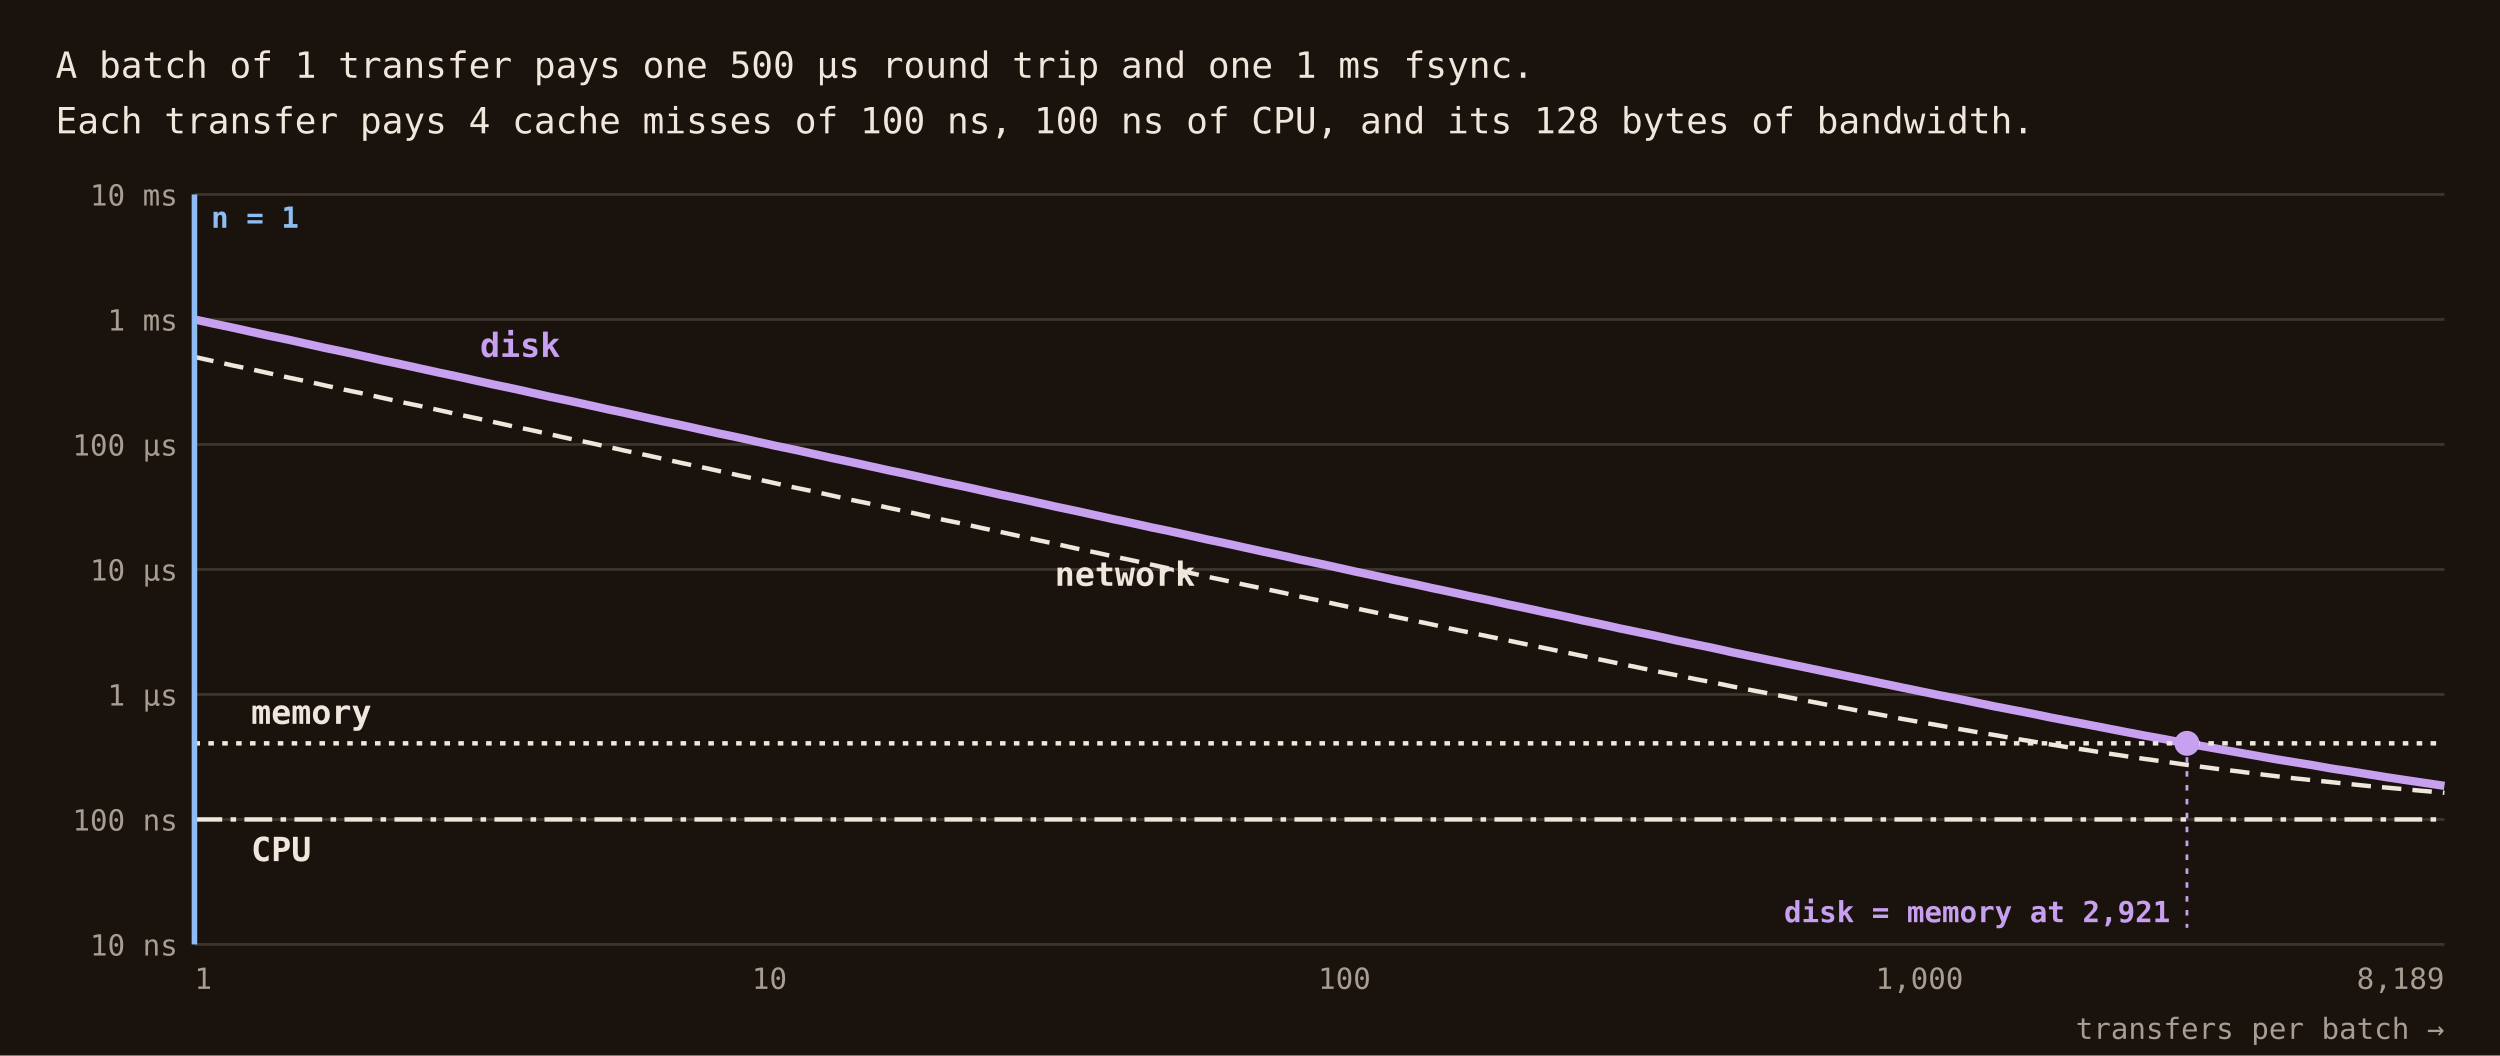
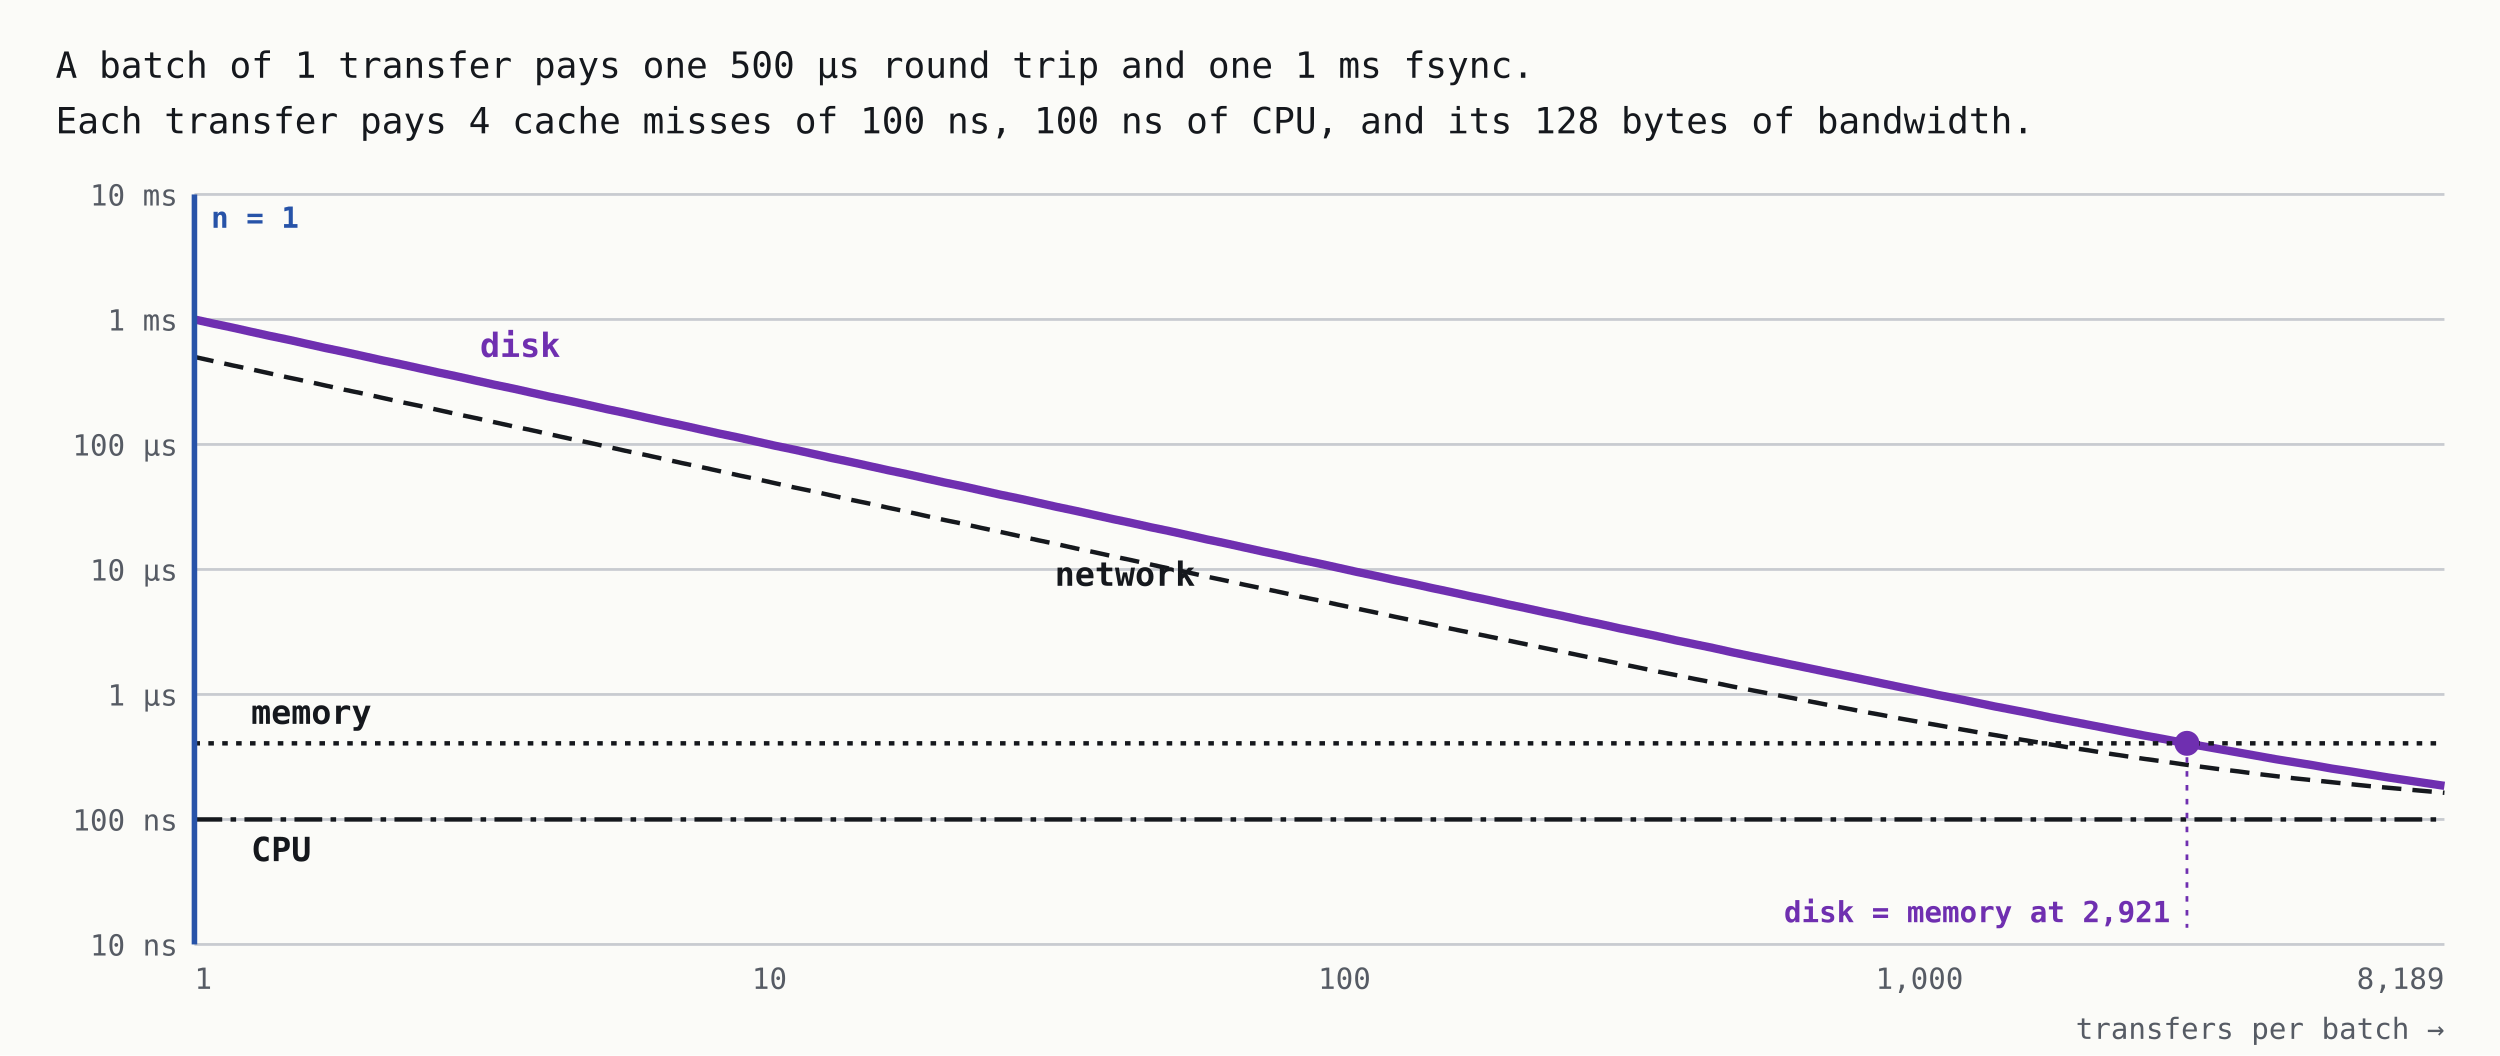
<svg xmlns="http://www.w3.org/2000/svg" viewBox="0 0 900 380" width="900" height="380" role="img" aria-label="Per-transfer cost of network, disk, memory, and CPU as the batch grows from 1 to 8,189, with sample costs" font-family="ui-monospace, SFMono-Regular, Menlo, Consolas, monospace">
-   <rect width="900" height="380" fill="#19120d" />
-   <text x="20.0" y="28.0" font-size="13" fill="#efe6dc" text-anchor="start" font-weight="400" xml:space="preserve">A batch of 1 transfer pays one 500 µs round trip and one 1 ms fsync.</text>
-   <text x="20.0" y="48.0" font-size="13" fill="#efe6dc" text-anchor="start" font-weight="400" xml:space="preserve">Each transfer pays 4 cache misses of 100 ns, 100 ns of CPU, and its 128 bytes of bandwidth.</text>
-   <line x1="70" x2="880" y1="340.0" y2="340.0" stroke="#3d342c" />
-   <text x="64.0" y="344.0" font-size="10.5" fill="#a79d92" text-anchor="end" font-weight="400" xml:space="preserve">10 ns</text>
-   <line x1="70" x2="880" y1="295.0" y2="295.0" stroke="#3d342c" />
-   <text x="64.0" y="299.0" font-size="10.5" fill="#a79d92" text-anchor="end" font-weight="400" xml:space="preserve">100 ns</text>
-   <line x1="70" x2="880" y1="250.0" y2="250.0" stroke="#3d342c" />
-   <text x="64.0" y="254.0" font-size="10.5" fill="#a79d92" text-anchor="end" font-weight="400" xml:space="preserve">1 µs</text>
-   <line x1="70" x2="880" y1="205.0" y2="205.0" stroke="#3d342c" />
-   <text x="64.0" y="209.0" font-size="10.5" fill="#a79d92" text-anchor="end" font-weight="400" xml:space="preserve">10 µs</text>
-   <line x1="70" x2="880" y1="160.0" y2="160.0" stroke="#3d342c" />
-   <text x="64.0" y="164.0" font-size="10.5" fill="#a79d92" text-anchor="end" font-weight="400" xml:space="preserve">100 µs</text>
-   <line x1="70" x2="880" y1="115.0" y2="115.0" stroke="#3d342c" />
-   <text x="64.0" y="119.0" font-size="10.5" fill="#a79d92" text-anchor="end" font-weight="400" xml:space="preserve">1 ms</text>
-   <line x1="70" x2="880" y1="70.0" y2="70.0" stroke="#3d342c" />
-   <text x="64.0" y="74.0" font-size="10.5" fill="#a79d92" text-anchor="end" font-weight="400" xml:space="preserve">10 ms</text>
-   <text x="70.0" y="356.0" font-size="10.5" fill="#a79d92" text-anchor="start" font-weight="400" xml:space="preserve">1</text>
-   <text x="277.0" y="356.0" font-size="10.5" fill="#a79d92" text-anchor="middle" font-weight="400" xml:space="preserve">10</text>
-   <text x="484.0" y="356.0" font-size="10.5" fill="#a79d92" text-anchor="middle" font-weight="400" xml:space="preserve">100</text>
-   <text x="691.0" y="356.0" font-size="10.5" fill="#a79d92" text-anchor="middle" font-weight="400" xml:space="preserve">1,000</text>
-   <text x="880.0" y="356.0" font-size="10.5" fill="#a79d92" text-anchor="end" font-weight="400" xml:space="preserve">8,189</text>
-   <text x="880.0" y="374.0" font-size="10.5" fill="#a79d92" text-anchor="end" font-weight="400" xml:space="preserve">transfers per batch →</text>
-   <polyline points="70.0,128.5 76.8,130.0 83.5,131.5 90.2,132.9 97.0,134.4 103.8,135.9 110.5,137.3 117.2,138.8 124.0,140.3 130.8,141.7 137.5,143.2 144.2,144.7 151.0,146.1 157.8,147.6 164.5,149.1 171.2,150.5 178.0,152.0 184.8,153.5 191.5,154.9 198.2,156.4 205.0,157.9 211.8,159.3 218.5,160.8 225.2,162.3 232.0,163.7 238.8,165.2 245.5,166.7 252.2,168.1 259.0,169.6 265.8,171.1 272.5,172.5 279.2,174.0 286.0,175.5 292.8,176.9 299.5,178.4 306.2,179.9 313.0,181.3 319.8,182.8 326.5,184.2 333.2,185.7 340.0,187.2 346.8,188.6 353.5,190.1 360.2,191.5 367.0,193.0 373.8,194.5 380.5,195.9 387.2,197.4 394.0,198.8 400.8,200.3 407.5,201.7 414.2,203.2 421.0,204.7 427.8,206.1 434.5,207.6 441.2,209.0 448.0,210.5 454.8,211.9 461.5,213.3 468.2,214.8 475.0,216.2 481.8,217.7 488.5,219.1 495.2,220.5 502.0,222.0 508.8,223.4 515.5,224.8 522.2,226.3 529.0,227.7 535.8,229.1 542.5,230.5 549.2,231.9 556.0,233.3 562.8,234.7 569.5,236.1 576.3,237.5 583.0,238.9 589.8,240.3 596.5,241.7 603.2,243.0 610.0,244.4 616.8,245.7 623.5,247.1 630.2,248.4 637.0,249.7 643.7,251.0 650.5,252.3 657.2,253.6 664.0,254.9 670.8,256.2 677.5,257.4 684.2,258.7 691.0,259.9 697.8,261.1 704.5,262.3 711.3,263.5 718.0,264.6 724.8,265.8 731.5,266.9 738.2,268.0 745.0,269.1 751.8,270.1 758.5,271.2 765.2,272.2 772.0,273.2 778.7,274.1 785.5,275.1 792.2,276.0 799.0,276.9 805.8,277.7 812.5,278.6 819.2,279.4 826.0,280.2 832.8,280.9 839.5,281.6 846.2,282.3 853.0,283.0 859.8,283.6 866.5,284.2 873.2,284.8 880.0,285.4" fill="none" stroke="#efe6dc" stroke-width="1.6" stroke-dasharray="7 4" />
-   <polyline points="70.0,115.0 76.8,116.5 83.5,117.9 90.2,119.4 97.0,120.9 103.8,122.3 110.5,123.8 117.2,125.3 124.0,126.7 130.8,128.2 137.5,129.7 144.2,131.1 151.0,132.6 157.8,134.1 164.5,135.5 171.2,137.0 178.0,138.5 184.8,139.9 191.5,141.4 198.2,142.9 205.0,144.3 211.8,145.8 218.5,147.3 225.2,148.7 232.0,150.2 238.8,151.7 245.5,153.1 252.2,154.6 259.0,156.1 265.8,157.5 272.5,159.0 279.2,160.5 286.0,161.9 292.8,163.4 299.5,164.9 306.2,166.3 313.0,167.8 319.8,169.3 326.5,170.7 333.2,172.2 340.0,173.7 346.8,175.1 353.5,176.6 360.2,178.1 367.0,179.5 373.8,181.0 380.5,182.5 387.2,183.9 394.0,185.4 400.8,186.9 407.5,188.3 414.2,189.8 421.0,191.2 427.8,192.7 434.5,194.2 441.2,195.6 448.0,197.1 454.8,198.6 461.5,200.0 468.2,201.5 475.0,202.9 481.8,204.4 488.5,205.9 495.2,207.3 502.0,208.8 508.8,210.2 515.5,211.7 522.2,213.1 529.0,214.6 535.8,216.0 542.5,217.5 549.2,218.9 556.0,220.4 562.8,221.8 569.5,223.3 576.3,224.7 583.0,226.2 589.8,227.6 596.5,229.0 603.2,230.5 610.0,231.9 616.8,233.3 623.5,234.8 630.2,236.2 637.0,237.6 643.7,239.0 650.5,240.4 657.2,241.8 664.0,243.2 670.8,244.6 677.5,246.0 684.2,247.4 691.0,248.8 697.8,250.2 704.5,251.5 711.3,252.9 718.0,254.3 724.8,255.6 731.5,256.9 738.2,258.3 745.0,259.6 751.8,260.9 758.5,262.2 765.2,263.5 772.0,264.8 778.7,266.0 785.5,267.3 792.2,268.5 799.0,269.7 805.8,270.9 812.5,272.1 819.2,273.3 826.0,274.4 832.8,275.5 839.5,276.7 846.2,277.7 853.0,278.8 859.8,279.9 866.5,280.9 873.2,281.9 880.0,282.9" fill="none" stroke="#c8a0f0" stroke-width="3" />
-   <polyline points="70.0,267.6 76.8,267.6 83.5,267.6 90.2,267.6 97.0,267.6 103.8,267.6 110.5,267.6 117.2,267.6 124.0,267.6 130.8,267.6 137.5,267.6 144.2,267.6 151.0,267.6 157.8,267.6 164.5,267.6 171.2,267.6 178.0,267.6 184.8,267.6 191.5,267.6 198.2,267.6 205.0,267.6 211.8,267.6 218.5,267.6 225.2,267.6 232.0,267.6 238.8,267.6 245.5,267.6 252.2,267.6 259.0,267.6 265.8,267.6 272.5,267.6 279.2,267.6 286.0,267.6 292.8,267.6 299.5,267.6 306.2,267.6 313.0,267.6 319.8,267.6 326.5,267.6 333.2,267.6 340.0,267.6 346.8,267.6 353.5,267.6 360.2,267.6 367.0,267.6 373.8,267.6 380.5,267.6 387.2,267.6 394.0,267.6 400.8,267.6 407.5,267.6 414.2,267.6 421.0,267.6 427.8,267.6 434.5,267.6 441.2,267.6 448.0,267.6 454.8,267.6 461.5,267.6 468.2,267.6 475.0,267.6 481.8,267.6 488.5,267.6 495.2,267.6 502.0,267.6 508.8,267.6 515.5,267.6 522.2,267.6 529.0,267.6 535.8,267.6 542.5,267.6 549.2,267.6 556.0,267.6 562.8,267.6 569.5,267.6 576.3,267.6 583.0,267.6 589.8,267.6 596.5,267.6 603.2,267.6 610.0,267.6 616.8,267.6 623.5,267.6 630.2,267.6 637.0,267.6 643.7,267.6 650.5,267.6 657.2,267.6 664.0,267.6 670.8,267.6 677.5,267.6 684.2,267.6 691.0,267.6 697.8,267.6 704.5,267.6 711.3,267.6 718.0,267.6 724.8,267.6 731.5,267.6 738.2,267.6 745.0,267.6 751.8,267.6 758.5,267.6 765.2,267.6 772.0,267.6 778.7,267.6 785.5,267.6 792.2,267.6 799.0,267.6 805.8,267.6 812.5,267.6 819.2,267.6 826.0,267.6 832.8,267.6 839.5,267.6 846.2,267.6 853.0,267.6 859.8,267.6 866.5,267.6 873.2,267.6 880.0,267.6" fill="none" stroke="#efe6dc" stroke-width="1.6" stroke-dasharray="2 3" />
-   <polyline points="70.0,295.0 76.8,295.0 83.5,295.0 90.2,295.0 97.0,295.0 103.8,295.0 110.5,295.0 117.2,295.0 124.0,295.0 130.8,295.0 137.5,295.0 144.2,295.0 151.0,295.0 157.8,295.0 164.5,295.0 171.2,295.0 178.0,295.0 184.8,295.0 191.5,295.0 198.2,295.0 205.0,295.0 211.8,295.0 218.5,295.0 225.2,295.0 232.0,295.0 238.8,295.0 245.5,295.0 252.2,295.0 259.0,295.0 265.8,295.0 272.5,295.0 279.2,295.0 286.0,295.0 292.8,295.0 299.5,295.0 306.2,295.0 313.0,295.0 319.8,295.0 326.5,295.0 333.2,295.0 340.0,295.0 346.8,295.0 353.5,295.0 360.2,295.0 367.0,295.0 373.8,295.0 380.5,295.0 387.2,295.0 394.0,295.0 400.8,295.0 407.5,295.0 414.2,295.0 421.0,295.0 427.8,295.0 434.5,295.0 441.2,295.0 448.0,295.0 454.8,295.0 461.5,295.0 468.2,295.0 475.0,295.0 481.8,295.0 488.5,295.0 495.2,295.0 502.0,295.0 508.8,295.0 515.5,295.0 522.2,295.0 529.0,295.0 535.8,295.0 542.5,295.0 549.2,295.0 556.0,295.0 562.8,295.0 569.5,295.0 576.3,295.0 583.0,295.0 589.8,295.0 596.5,295.0 603.2,295.0 610.0,295.0 616.8,295.0 623.5,295.0 630.2,295.0 637.0,295.0 643.7,295.0 650.5,295.0 657.2,295.0 664.0,295.0 670.8,295.0 677.5,295.0 684.2,295.0 691.0,295.0 697.8,295.0 704.5,295.0 711.3,295.0 718.0,295.0 724.8,295.0 731.5,295.0 738.2,295.0 745.0,295.0 751.8,295.0 758.5,295.0 765.2,295.0 772.0,295.0 778.7,295.0 785.5,295.0 792.2,295.0 799.0,295.0 805.8,295.0 812.5,295.0 819.2,295.0 826.0,295.0 832.8,295.0 839.5,295.0 846.2,295.0 853.0,295.0 859.8,295.0 866.5,295.0 873.2,295.0 880.0,295.0" fill="none" stroke="#efe6dc" stroke-width="1.6" stroke-dasharray="10 3 2 3" />
-   <text x="379.7" y="210.9" font-size="12" fill="#efe6dc" text-anchor="start" font-weight="700" xml:space="preserve">network</text>
-   <text x="172.8" y="128.5" font-size="12" fill="#c8a0f0" text-anchor="start" font-weight="700" xml:space="preserve">disk</text>
-   <text x="90.4" y="260.6" font-size="12" fill="#efe6dc" text-anchor="start" font-weight="700" xml:space="preserve">memory</text>
-   <text x="90.4" y="310.0" font-size="12" fill="#efe6dc" text-anchor="start" font-weight="700" xml:space="preserve">CPU</text>
-   <line x1="787.3" x2="787.3" y1="267.6" y2="334" stroke="#c8a0f0" stroke-dasharray="2 3" />
-   <circle cx="787.3" cy="267.6" r="4.5" fill="#c8a0f0" />
-   <text x="781.3" y="332.0" font-size="10.5" fill="#c8a0f0" text-anchor="end" font-weight="700" xml:space="preserve">disk = memory at 2,921</text>
-   <line x1="70.0" x2="70.0" y1="70" y2="340" stroke="#8fbcf2" stroke-width="2" />
-   <text x="76.0" y="82.0" font-size="10.5" fill="#8fbcf2" text-anchor="start" font-weight="700" xml:space="preserve">n = 1</text>
+   <rect width="900" height="380" fill="#fbfbf8" />
+   <text x="20.0" y="28.0" font-size="13" fill="#15181d" text-anchor="start" font-weight="400" xml:space="preserve">A batch of 1 transfer pays one 500 µs round trip and one 1 ms fsync.</text>
+   <text x="20.0" y="48.0" font-size="13" fill="#15181d" text-anchor="start" font-weight="400" xml:space="preserve">Each transfer pays 4 cache misses of 100 ns, 100 ns of CPU, and its 128 bytes of bandwidth.</text>
+   <line x1="70" x2="880" y1="340.0" y2="340.0" stroke="#c8cbd0" />
+   <text x="64.0" y="344.0" font-size="10.5" fill="#565b64" text-anchor="end" font-weight="400" xml:space="preserve">10 ns</text>
+   <line x1="70" x2="880" y1="295.0" y2="295.0" stroke="#c8cbd0" />
+   <text x="64.0" y="299.0" font-size="10.5" fill="#565b64" text-anchor="end" font-weight="400" xml:space="preserve">100 ns</text>
+   <line x1="70" x2="880" y1="250.0" y2="250.0" stroke="#c8cbd0" />
+   <text x="64.0" y="254.0" font-size="10.5" fill="#565b64" text-anchor="end" font-weight="400" xml:space="preserve">1 µs</text>
+   <line x1="70" x2="880" y1="205.0" y2="205.0" stroke="#c8cbd0" />
+   <text x="64.0" y="209.0" font-size="10.5" fill="#565b64" text-anchor="end" font-weight="400" xml:space="preserve">10 µs</text>
+   <line x1="70" x2="880" y1="160.0" y2="160.0" stroke="#c8cbd0" />
+   <text x="64.0" y="164.0" font-size="10.5" fill="#565b64" text-anchor="end" font-weight="400" xml:space="preserve">100 µs</text>
+   <line x1="70" x2="880" y1="115.0" y2="115.0" stroke="#c8cbd0" />
+   <text x="64.0" y="119.0" font-size="10.5" fill="#565b64" text-anchor="end" font-weight="400" xml:space="preserve">1 ms</text>
+   <line x1="70" x2="880" y1="70.0" y2="70.0" stroke="#c8cbd0" />
+   <text x="64.0" y="74.0" font-size="10.5" fill="#565b64" text-anchor="end" font-weight="400" xml:space="preserve">10 ms</text>
+   <text x="70.0" y="356.0" font-size="10.5" fill="#565b64" text-anchor="start" font-weight="400" xml:space="preserve">1</text>
+   <text x="277.0" y="356.0" font-size="10.5" fill="#565b64" text-anchor="middle" font-weight="400" xml:space="preserve">10</text>
+   <text x="484.0" y="356.0" font-size="10.5" fill="#565b64" text-anchor="middle" font-weight="400" xml:space="preserve">100</text>
+   <text x="691.0" y="356.0" font-size="10.5" fill="#565b64" text-anchor="middle" font-weight="400" xml:space="preserve">1,000</text>
+   <text x="880.0" y="356.0" font-size="10.5" fill="#565b64" text-anchor="end" font-weight="400" xml:space="preserve">8,189</text>
+   <text x="880.0" y="374.0" font-size="10.5" fill="#565b64" text-anchor="end" font-weight="400" xml:space="preserve">transfers per batch →</text>
+   <polyline points="70.0,128.5 76.8,130.0 83.5,131.5 90.2,132.9 97.0,134.4 103.8,135.9 110.5,137.3 117.2,138.8 124.0,140.3 130.8,141.7 137.5,143.2 144.2,144.7 151.0,146.1 157.8,147.6 164.5,149.1 171.2,150.5 178.0,152.0 184.8,153.5 191.5,154.9 198.2,156.4 205.0,157.9 211.8,159.3 218.5,160.8 225.2,162.3 232.0,163.7 238.8,165.2 245.5,166.7 252.2,168.1 259.0,169.6 265.8,171.1 272.5,172.5 279.2,174.0 286.0,175.5 292.8,176.9 299.5,178.4 306.2,179.9 313.0,181.3 319.8,182.8 326.5,184.2 333.2,185.7 340.0,187.2 346.8,188.6 353.5,190.1 360.2,191.5 367.0,193.0 373.8,194.5 380.5,195.9 387.2,197.4 394.0,198.8 400.8,200.3 407.5,201.7 414.2,203.2 421.0,204.7 427.8,206.1 434.5,207.6 441.2,209.0 448.0,210.5 454.8,211.9 461.5,213.3 468.2,214.8 475.0,216.2 481.8,217.7 488.5,219.1 495.2,220.5 502.0,222.0 508.8,223.4 515.5,224.8 522.2,226.3 529.0,227.7 535.8,229.1 542.5,230.5 549.2,231.9 556.0,233.3 562.8,234.7 569.5,236.1 576.3,237.5 583.0,238.9 589.8,240.3 596.5,241.7 603.2,243.0 610.0,244.4 616.8,245.7 623.5,247.1 630.2,248.4 637.0,249.7 643.7,251.0 650.5,252.3 657.2,253.6 664.0,254.9 670.8,256.2 677.5,257.4 684.2,258.7 691.0,259.9 697.8,261.1 704.5,262.3 711.3,263.5 718.0,264.6 724.8,265.8 731.5,266.9 738.2,268.0 745.0,269.1 751.8,270.1 758.5,271.2 765.2,272.2 772.0,273.2 778.7,274.1 785.5,275.1 792.2,276.0 799.0,276.9 805.8,277.7 812.5,278.6 819.2,279.4 826.0,280.2 832.8,280.9 839.5,281.6 846.2,282.3 853.0,283.0 859.8,283.6 866.5,284.2 873.2,284.8 880.0,285.4" fill="none" stroke="#15181d" stroke-width="1.6" stroke-dasharray="7 4" />
+   <polyline points="70.0,115.0 76.8,116.5 83.5,117.9 90.2,119.4 97.0,120.9 103.8,122.3 110.5,123.8 117.2,125.3 124.0,126.7 130.8,128.2 137.5,129.7 144.2,131.1 151.0,132.6 157.8,134.1 164.5,135.5 171.2,137.0 178.0,138.5 184.8,139.9 191.5,141.4 198.2,142.9 205.0,144.3 211.8,145.8 218.5,147.3 225.2,148.7 232.0,150.2 238.8,151.7 245.5,153.1 252.2,154.6 259.0,156.1 265.8,157.5 272.5,159.0 279.2,160.5 286.0,161.9 292.8,163.4 299.5,164.9 306.2,166.3 313.0,167.8 319.8,169.3 326.5,170.7 333.2,172.2 340.0,173.7 346.8,175.1 353.5,176.6 360.2,178.1 367.0,179.5 373.8,181.0 380.5,182.5 387.2,183.9 394.0,185.4 400.8,186.9 407.5,188.3 414.2,189.8 421.0,191.2 427.8,192.7 434.5,194.2 441.2,195.6 448.0,197.1 454.8,198.6 461.5,200.0 468.2,201.5 475.0,202.9 481.8,204.4 488.5,205.9 495.2,207.3 502.0,208.8 508.8,210.2 515.5,211.7 522.2,213.1 529.0,214.6 535.8,216.0 542.5,217.5 549.2,218.9 556.0,220.4 562.8,221.8 569.5,223.3 576.3,224.7 583.0,226.2 589.8,227.6 596.5,229.0 603.2,230.5 610.0,231.9 616.8,233.3 623.5,234.8 630.2,236.2 637.0,237.6 643.7,239.0 650.5,240.4 657.2,241.8 664.0,243.2 670.8,244.6 677.5,246.0 684.2,247.4 691.0,248.8 697.8,250.2 704.5,251.5 711.3,252.9 718.0,254.3 724.8,255.6 731.5,256.9 738.2,258.3 745.0,259.6 751.8,260.9 758.5,262.2 765.2,263.5 772.0,264.8 778.7,266.0 785.5,267.3 792.2,268.5 799.0,269.7 805.8,270.9 812.5,272.1 819.2,273.3 826.0,274.4 832.8,275.5 839.5,276.7 846.2,277.7 853.0,278.8 859.8,279.9 866.5,280.9 873.2,281.9 880.0,282.9" fill="none" stroke="#6f2fb0" stroke-width="3" />
+   <polyline points="70.0,267.6 76.8,267.6 83.5,267.6 90.2,267.6 97.0,267.6 103.8,267.6 110.5,267.6 117.2,267.6 124.0,267.6 130.8,267.6 137.5,267.6 144.2,267.6 151.0,267.6 157.8,267.6 164.5,267.6 171.2,267.6 178.0,267.6 184.8,267.6 191.5,267.6 198.2,267.6 205.0,267.6 211.8,267.6 218.5,267.6 225.2,267.6 232.0,267.6 238.8,267.6 245.5,267.6 252.2,267.6 259.0,267.6 265.8,267.6 272.5,267.6 279.2,267.6 286.0,267.6 292.8,267.6 299.5,267.6 306.2,267.6 313.0,267.6 319.8,267.6 326.5,267.6 333.2,267.6 340.0,267.6 346.8,267.6 353.5,267.6 360.2,267.6 367.0,267.6 373.8,267.6 380.5,267.6 387.2,267.6 394.0,267.6 400.8,267.6 407.5,267.6 414.2,267.6 421.0,267.6 427.8,267.6 434.5,267.6 441.2,267.6 448.0,267.6 454.8,267.6 461.5,267.6 468.2,267.6 475.0,267.6 481.8,267.6 488.5,267.6 495.2,267.6 502.0,267.6 508.8,267.6 515.5,267.6 522.2,267.6 529.0,267.6 535.8,267.6 542.5,267.6 549.2,267.6 556.0,267.6 562.8,267.6 569.5,267.6 576.3,267.6 583.0,267.6 589.8,267.6 596.5,267.6 603.2,267.6 610.0,267.6 616.8,267.6 623.5,267.6 630.2,267.6 637.0,267.6 643.7,267.6 650.5,267.6 657.2,267.6 664.0,267.6 670.8,267.6 677.5,267.6 684.2,267.6 691.0,267.6 697.8,267.6 704.5,267.6 711.3,267.6 718.0,267.6 724.8,267.6 731.5,267.6 738.2,267.6 745.0,267.6 751.8,267.6 758.5,267.6 765.2,267.6 772.0,267.6 778.7,267.6 785.5,267.6 792.2,267.6 799.0,267.6 805.8,267.6 812.5,267.6 819.2,267.6 826.0,267.6 832.8,267.6 839.5,267.6 846.2,267.6 853.0,267.6 859.8,267.6 866.5,267.6 873.2,267.6 880.0,267.6" fill="none" stroke="#15181d" stroke-width="1.6" stroke-dasharray="2 3" />
+   <polyline points="70.0,295.0 76.8,295.0 83.5,295.0 90.2,295.0 97.0,295.0 103.8,295.0 110.5,295.0 117.2,295.0 124.0,295.0 130.8,295.0 137.5,295.0 144.2,295.0 151.0,295.0 157.8,295.0 164.5,295.0 171.2,295.0 178.0,295.0 184.8,295.0 191.5,295.0 198.2,295.0 205.0,295.0 211.8,295.0 218.5,295.0 225.2,295.0 232.0,295.0 238.8,295.0 245.5,295.0 252.2,295.0 259.0,295.0 265.8,295.0 272.5,295.0 279.2,295.0 286.0,295.0 292.8,295.0 299.5,295.0 306.2,295.0 313.0,295.0 319.8,295.0 326.5,295.0 333.2,295.0 340.0,295.0 346.8,295.0 353.5,295.0 360.2,295.0 367.0,295.0 373.8,295.0 380.5,295.0 387.2,295.0 394.0,295.0 400.8,295.0 407.5,295.0 414.2,295.0 421.0,295.0 427.8,295.0 434.5,295.0 441.2,295.0 448.0,295.0 454.8,295.0 461.5,295.0 468.2,295.0 475.0,295.0 481.8,295.0 488.5,295.0 495.2,295.0 502.0,295.0 508.8,295.0 515.5,295.0 522.2,295.0 529.0,295.0 535.8,295.0 542.5,295.0 549.2,295.0 556.0,295.0 562.8,295.0 569.5,295.0 576.3,295.0 583.0,295.0 589.8,295.0 596.5,295.0 603.2,295.0 610.0,295.0 616.8,295.0 623.5,295.0 630.2,295.0 637.0,295.0 643.7,295.0 650.5,295.0 657.2,295.0 664.0,295.0 670.8,295.0 677.5,295.0 684.2,295.0 691.0,295.0 697.8,295.0 704.5,295.0 711.3,295.0 718.0,295.0 724.8,295.0 731.5,295.0 738.2,295.0 745.0,295.0 751.8,295.0 758.5,295.0 765.2,295.0 772.0,295.0 778.7,295.0 785.5,295.0 792.2,295.0 799.0,295.0 805.8,295.0 812.5,295.0 819.2,295.0 826.0,295.0 832.8,295.0 839.5,295.0 846.2,295.0 853.0,295.0 859.8,295.0 866.5,295.0 873.2,295.0 880.0,295.0" fill="none" stroke="#15181d" stroke-width="1.6" stroke-dasharray="10 3 2 3" />
+   <text x="379.7" y="210.9" font-size="12" fill="#15181d" text-anchor="start" font-weight="700" xml:space="preserve">network</text>
+   <text x="172.8" y="128.5" font-size="12" fill="#6f2fb0" text-anchor="start" font-weight="700" xml:space="preserve">disk</text>
+   <text x="90.4" y="260.6" font-size="12" fill="#15181d" text-anchor="start" font-weight="700" xml:space="preserve">memory</text>
+   <text x="90.4" y="310.0" font-size="12" fill="#15181d" text-anchor="start" font-weight="700" xml:space="preserve">CPU</text>
+   <line x1="787.3" x2="787.3" y1="267.6" y2="334" stroke="#6f2fb0" stroke-dasharray="2 3" />
+   <circle cx="787.3" cy="267.6" r="4.5" fill="#6f2fb0" />
+   <text x="781.3" y="332.0" font-size="10.5" fill="#6f2fb0" text-anchor="end" font-weight="700" xml:space="preserve">disk = memory at 2,921</text>
+   <line x1="70.0" x2="70.0" y1="70" y2="340" stroke="#2753a8" stroke-width="2" />
+   <text x="76.0" y="82.0" font-size="10.5" fill="#2753a8" text-anchor="start" font-weight="700" xml:space="preserve">n = 1</text>
</svg>
